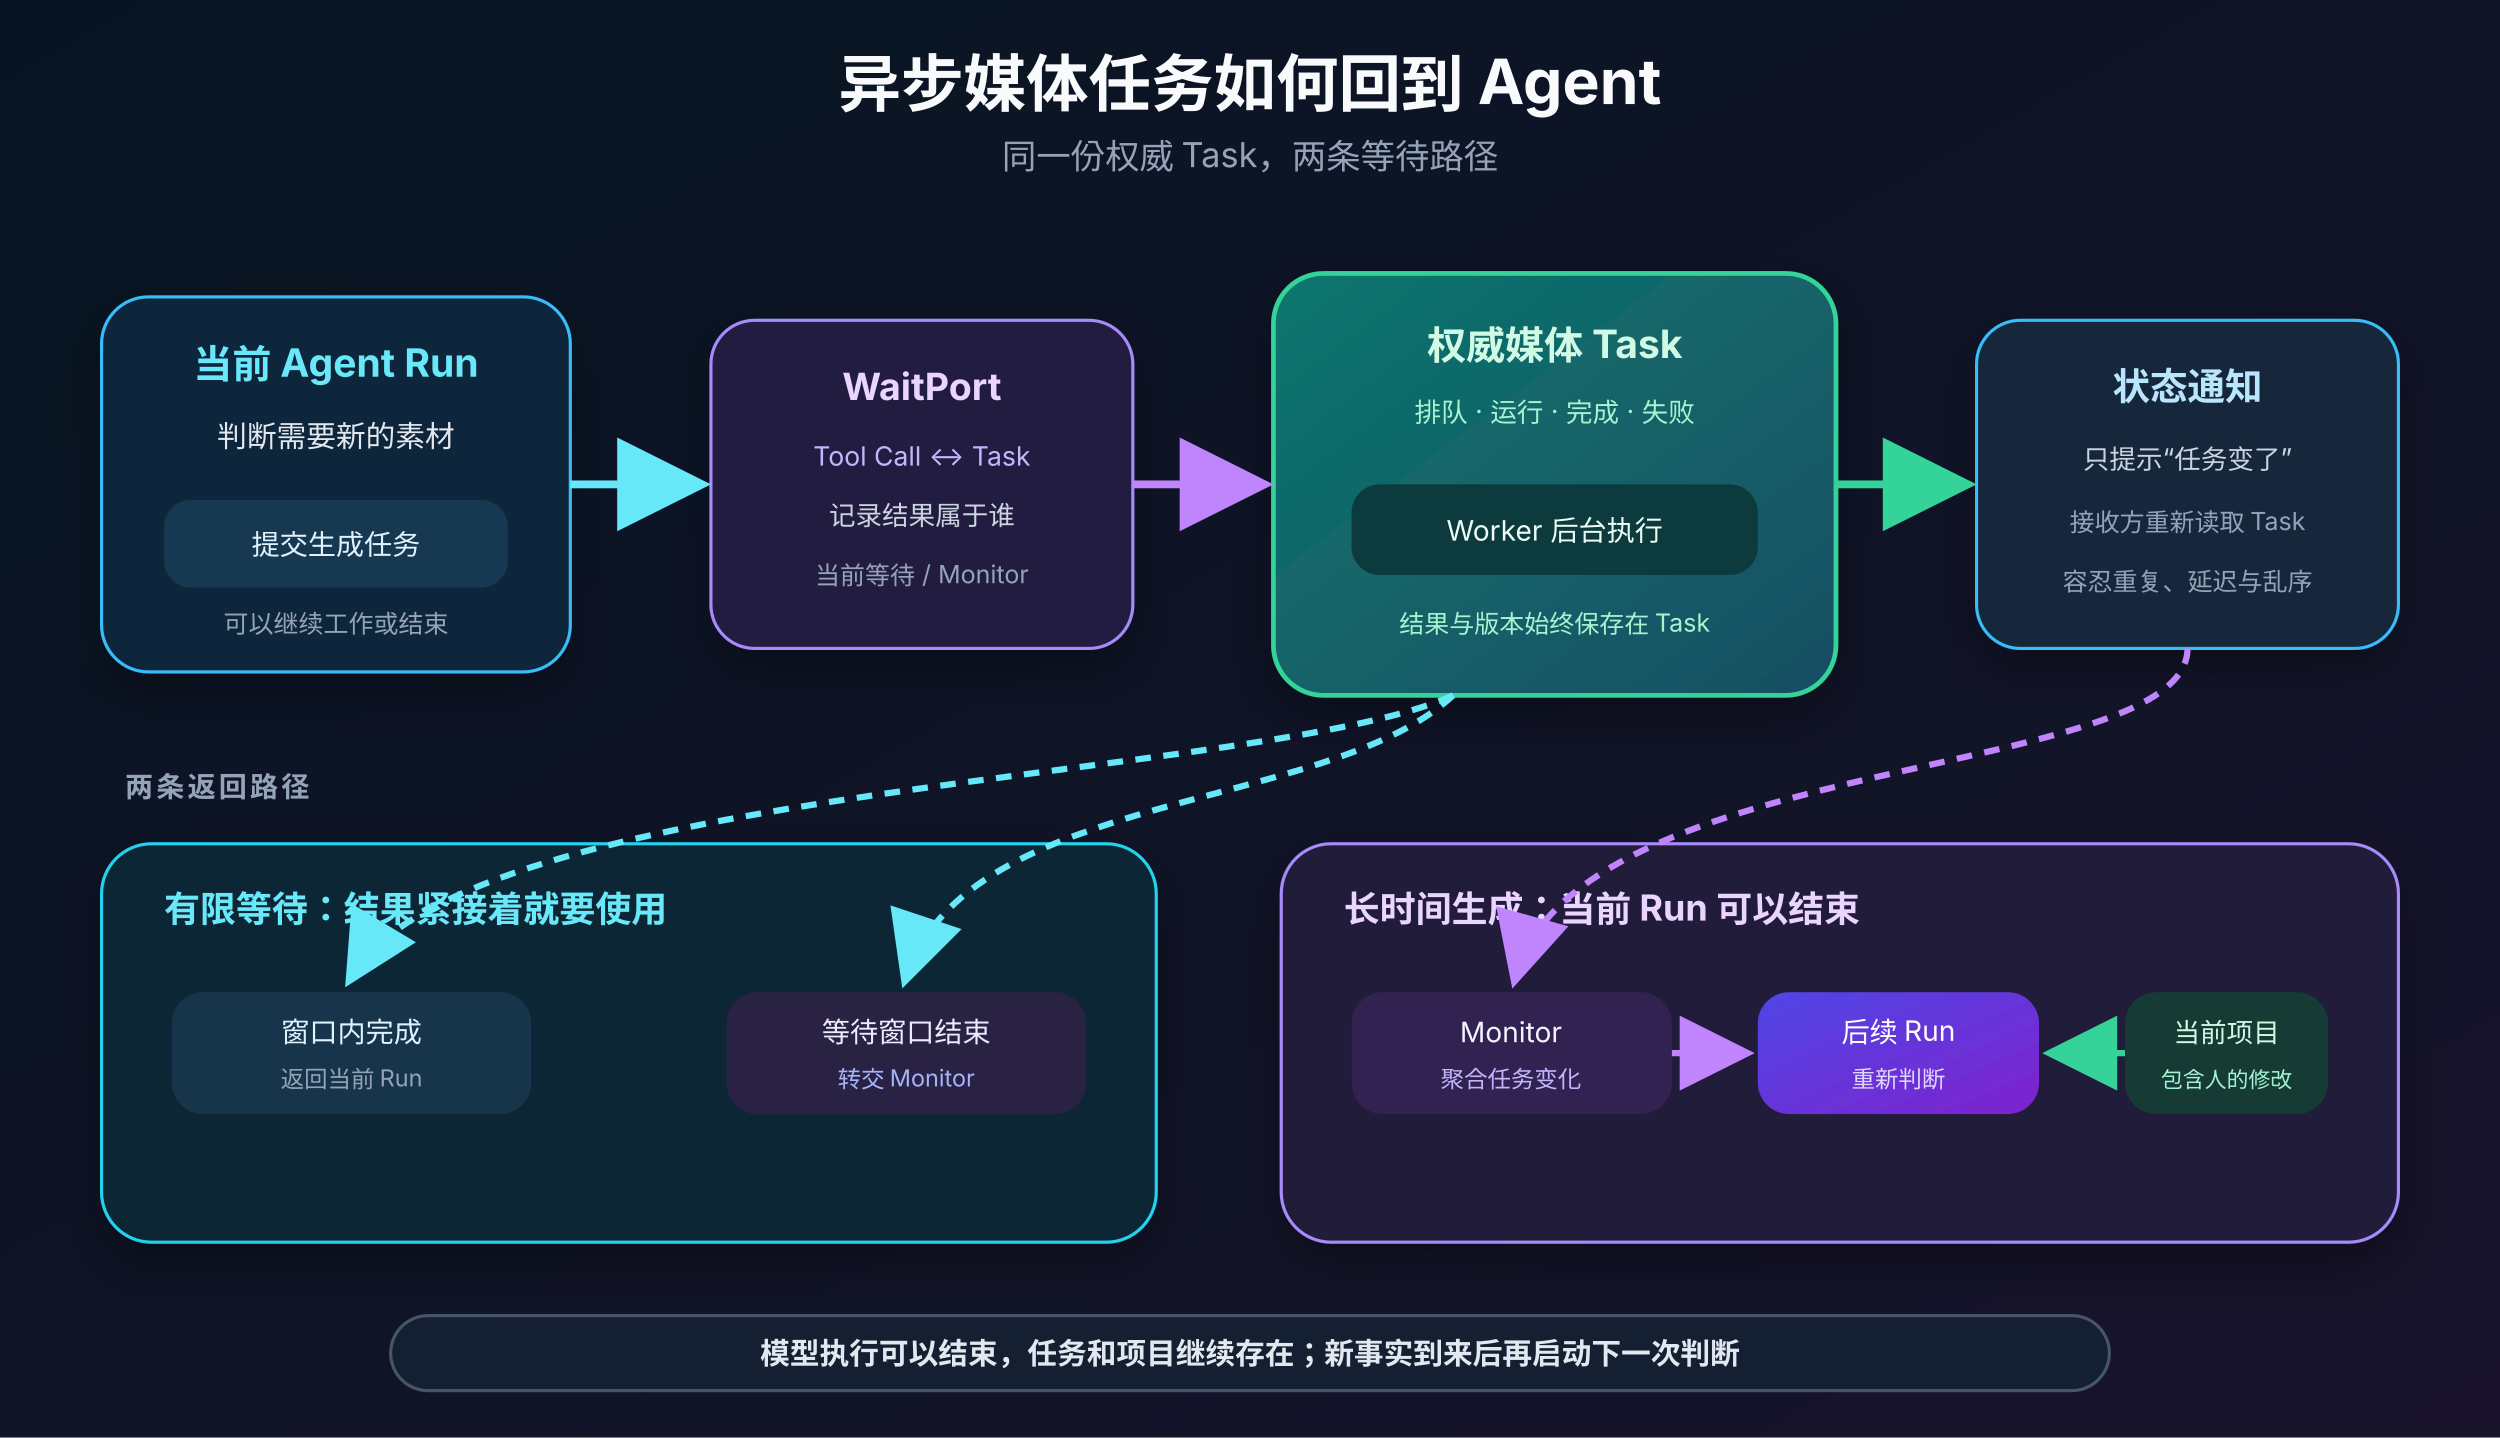
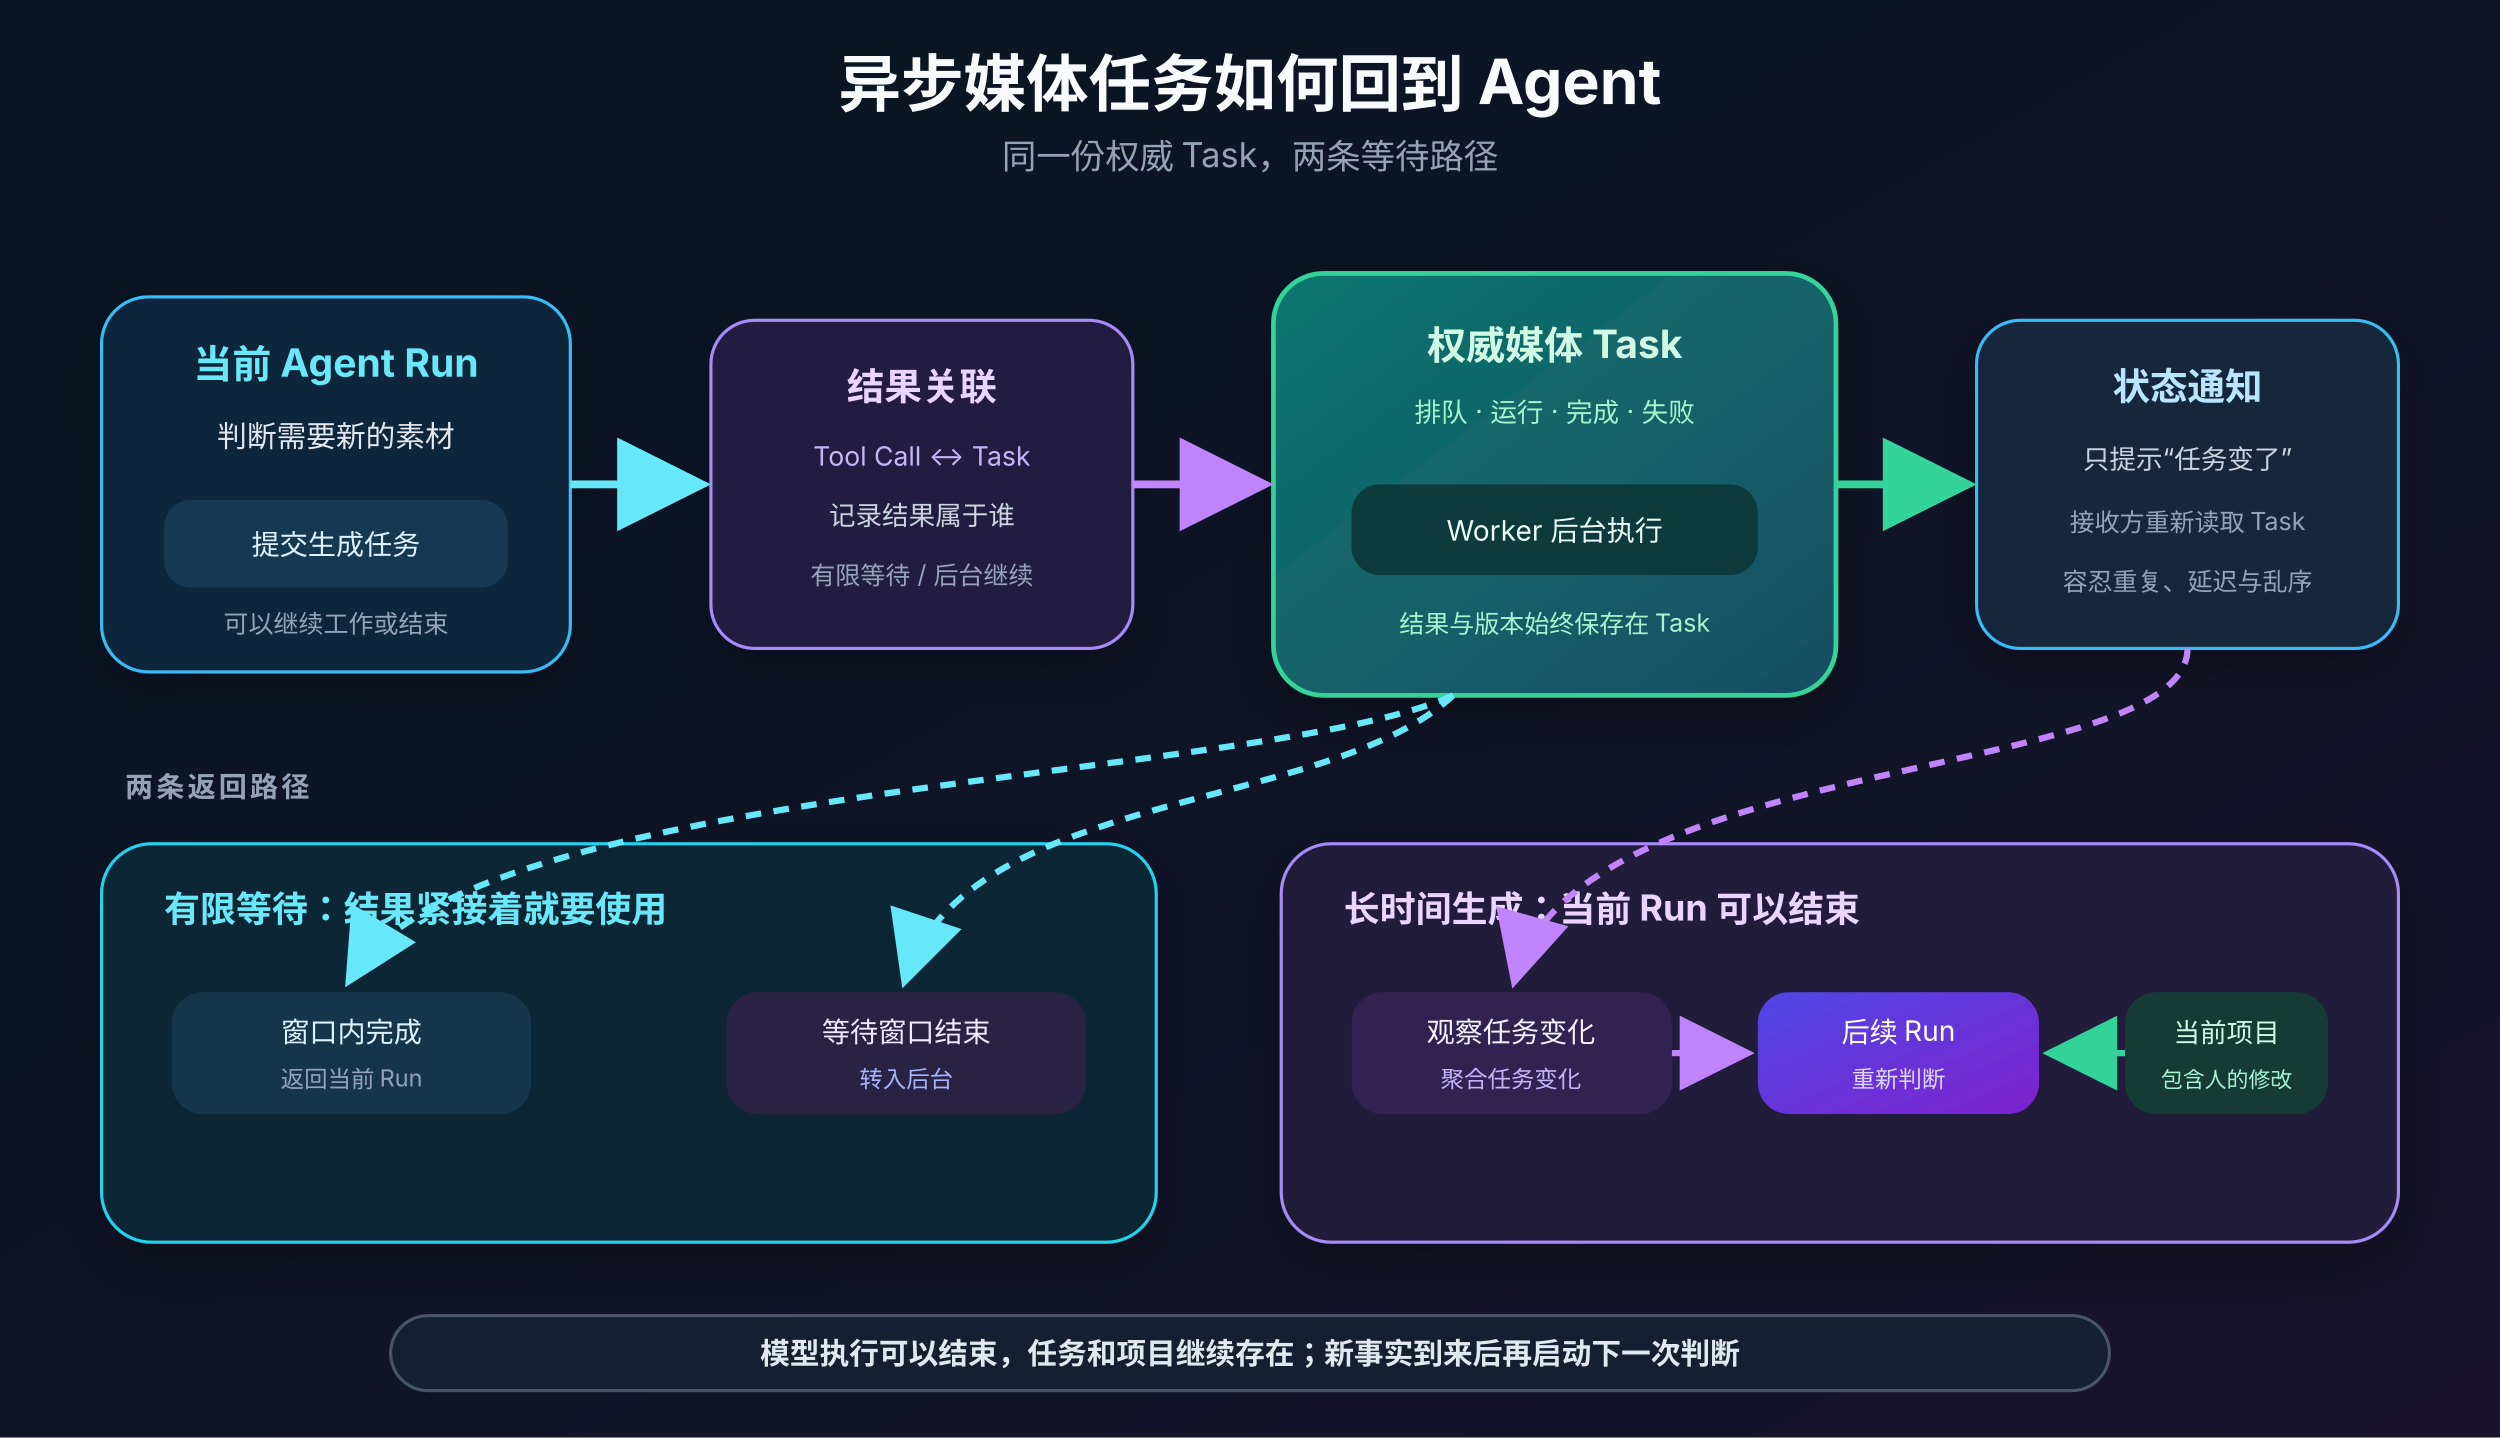
<svg xmlns="http://www.w3.org/2000/svg" width="1600" height="920" viewBox="0 0 1600 920" role="img" aria-labelledby="title desc">
  <defs>
    <linearGradient id="bg" x1="0" y1="0" x2="1" y2="1">
      <stop offset="0" stop-color="#071522" />
      <stop offset="1" stop-color="#18132b" />
    </linearGradient>
    <linearGradient id="task" x1="0" y1="0" x2="1" y2="1">
      <stop offset="0" stop-color="#0f766e" />
      <stop offset="1" stop-color="#164e63" />
    </linearGradient>
    <linearGradient id="next" x1="0" y1="0" x2="1" y2="1">
      <stop offset="0" stop-color="#4f46e5" />
      <stop offset="1" stop-color="#7e22ce" />
    </linearGradient>
    <filter id="shadow" x="-20%" y="-20%" width="140%" height="140%">
      <feDropShadow dx="0" dy="13" stdDeviation="15" flood-color="#000" flood-opacity="0.34" />
    </filter>
    <marker id="arrowCyan" markerWidth="12" markerHeight="12" refX="10" refY="6" orient="auto">
      <path d="M0 0L12 6L0 12Z" fill="#67e8f9" />
    </marker>
    <marker id="arrowGreen" markerWidth="12" markerHeight="12" refX="10" refY="6" orient="auto">
      <path d="M0 0L12 6L0 12Z" fill="#34d399" />
    </marker>
    <marker id="arrowViolet" markerWidth="12" markerHeight="12" refX="10" refY="6" orient="auto">
      <path d="M0 0L12 6L0 12Z" fill="#c084fc" />
    </marker>
  </defs>
  <rect width="1600" height="920" fill="url(#bg)" />
  <text x="800" y="68" text-anchor="middle" fill="#f8fafc" font-size="40" font-weight="700" font-family="Inter, PingFang SC, sans-serif">异步媒体任务如何回到 Agent</text>
  <text x="800" y="108" text-anchor="middle" fill="#94a3b8" font-size="22" font-family="Inter, PingFang SC, sans-serif">同一份权威 Task，两条等待路径</text>
  <g font-family="Inter, PingFang SC, sans-serif" filter="url(#shadow)">
    <rect x="65" y="190" width="300" height="240" rx="30" fill="#10263b" stroke="#38bdf8" stroke-width="2" />
    <text x="215" y="242" text-anchor="middle" fill="#67e8f9" font-size="25" font-weight="700">当前 Agent Run</text>
    <text x="215" y="286" text-anchor="middle" fill="#e2e8f0" font-size="19">判断需要新的素材</text>
    <rect x="105" y="320" width="220" height="56" rx="17" fill="#153951" />
    <text x="215" y="355" text-anchor="middle" fill="#e0f2fe" font-size="18">提交生成任务</text>
    <text x="215" y="405" text-anchor="middle" fill="#94a3b8" font-size="16">可以继续工作或结束</text>
    <rect x="455" y="205" width="270" height="210" rx="28" fill="#241d3f" stroke="#a78bfa" stroke-width="2" />
-     <text x="590" y="256" text-anchor="middle" fill="#e9d5ff" font-size="24" font-weight="700">WaitPort</text>
+     <text x="590" y="256" text-anchor="middle" fill="#e9d5ff" font-size="24" font-weight="700">结果关联</text>
    <text x="590" y="298" text-anchor="middle" fill="#c4b5fd" font-size="17">Tool Call ↔ Task</text>
    <text x="590" y="336" text-anchor="middle" fill="#cbd5e1" font-size="17">记录结果属于谁</text>
-     <text x="590" y="374" text-anchor="middle" fill="#94a3b8" font-size="16">当前等待 / Monitor</text>
+     <text x="590" y="374" text-anchor="middle" fill="#94a3b8" font-size="16">有限等待 / 后台继续</text>
    <rect x="815" y="175" width="360" height="270" rx="32" fill="url(#task)" stroke="#34d399" stroke-width="3" />
    <text x="995" y="230" text-anchor="middle" fill="#d1fae5" font-size="25" font-weight="700">权威媒体 Task</text>
    <text x="995" y="270" text-anchor="middle" fill="#a7f3d0" font-size="17">排队 · 运行 · 完成 · 失败</text>
    <rect x="865" y="310" width="260" height="58" rx="18" fill="#0c3b3d" />
    <text x="995" y="346" text-anchor="middle" fill="#ecfdf5" font-size="18">Worker 后台执行</text>
    <text x="995" y="405" text-anchor="middle" fill="#a7f3d0" font-size="16">结果与版本始终保存在 Task</text>
    <rect x="1265" y="205" width="270" height="210" rx="28" fill="#16263b" stroke="#38bdf8" stroke-width="2" />
    <text x="1400" y="256" text-anchor="middle" fill="#bae6fd" font-size="24" font-weight="700">状态通知</text>
    <text x="1400" y="300" text-anchor="middle" fill="#cbd5e1" font-size="17">只提示“任务变了”</text>
    <text x="1400" y="340" text-anchor="middle" fill="#94a3b8" font-size="16">接收方重新读取 Task</text>
    <text x="1400" y="378" text-anchor="middle" fill="#94a3b8" font-size="16">容忍重复、延迟与乱序</text>
  </g>
  <path d="M365 310H445" fill="none" stroke="#67e8f9" stroke-width="5" marker-end="url(#arrowCyan)" />
  <path d="M725 310H805" fill="none" stroke="#c084fc" stroke-width="5" marker-end="url(#arrowViolet)" />
  <path d="M1175 310H1255" fill="none" stroke="#34d399" stroke-width="5" marker-end="url(#arrowGreen)" />
  <g font-family="Inter, PingFang SC, sans-serif">
    <text x="80" y="510" fill="#94a3b8" font-size="18" font-weight="700" letter-spacing="2">两条返回路径</text>
  </g>
  <g font-family="Inter, PingFang SC, sans-serif" filter="url(#shadow)">
    <rect x="65" y="540" width="675" height="255" rx="32" fill="#102735" stroke="#22d3ee" stroke-width="2" />
    <text x="105" y="590" fill="#67e8f9" font-size="23" font-weight="700">有限等待：结果紧接着就要使用</text>
    <rect x="110" y="635" width="230" height="78" rx="20" fill="#15364b" />
    <text x="225" y="667" text-anchor="middle" fill="#e0f2fe" font-size="18">窗口内完成</text>
    <text x="225" y="696" text-anchor="middle" fill="#94a3b8" font-size="15">返回当前 Run</text>
    <rect x="465" y="635" width="230" height="78" rx="20" fill="#2a2342" />
    <text x="580" y="667" text-anchor="middle" fill="#ede9fe" font-size="18">等待窗口结束</text>
-     <text x="580" y="696" text-anchor="middle" fill="#a5b4fc" font-size="15">转交 Monitor</text>
+     <text x="580" y="696" text-anchor="middle" fill="#a5b4fc" font-size="15">转入后台</text>
    <rect x="820" y="540" width="715" height="255" rx="32" fill="#211a3b" stroke="#a78bfa" stroke-width="2" />
    <text x="860" y="590" fill="#e9d5ff" font-size="23" font-weight="700">长时间生成：当前 Run 可以结束</text>
    <rect x="865" y="635" width="205" height="78" rx="20" fill="#302451" />
-     <text x="967" y="667" text-anchor="middle" fill="#f5f3ff" font-size="18">Monitor</text>
+     <text x="967" y="667" text-anchor="middle" fill="#f5f3ff" font-size="18">观察任务变化</text>
    <text x="967" y="696" text-anchor="middle" fill="#c4b5fd" font-size="15">聚合任务变化</text>
    <rect x="1125" y="635" width="180" height="78" rx="20" fill="url(#next)" />
    <text x="1215" y="667" text-anchor="middle" fill="#ffffff" font-size="18">后续 Run</text>
    <text x="1215" y="696" text-anchor="middle" fill="#ddd6fe" font-size="15">重新判断</text>
    <rect x="1360" y="635" width="130" height="78" rx="20" fill="#123b36" />
    <text x="1425" y="667" text-anchor="middle" fill="#d1fae5" font-size="17">当前项目</text>
    <text x="1425" y="696" text-anchor="middle" fill="#a7f3d0" font-size="14">包含人的修改</text>
    <path d="M1070 674H1115" fill="none" stroke="#c084fc" stroke-width="4" marker-end="url(#arrowViolet)" />
    <path d="M1360 674H1315" fill="none" stroke="#34d399" stroke-width="4" marker-end="url(#arrowGreen)" />
  </g>
  <path d="M930 445C810 500 300 500 225 625" fill="none" stroke="#67e8f9" stroke-width="4" stroke-dasharray="10 8" marker-end="url(#arrowCyan)" />
  <path d="M930 445C850 520 620 505 580 625" fill="none" stroke="#67e8f9" stroke-width="4" stroke-dasharray="10 8" marker-end="url(#arrowCyan)" />
  <path d="M1400 415C1400 500 1010 480 970 625" fill="none" stroke="#c084fc" stroke-width="4" stroke-dasharray="10 8" marker-end="url(#arrowViolet)" />
  <g font-family="Inter, PingFang SC, sans-serif">
    <rect x="250" y="842" width="1100" height="48" rx="24" fill="#141f32" stroke="#475569" stroke-width="2" />
    <text x="800" y="873" text-anchor="middle" fill="#e2e8f0" font-size="19" font-weight="700">模型执行可以结束，任务和项目继续存在；新事实到来后再启动下一次判断</text>
  </g>
</svg>
